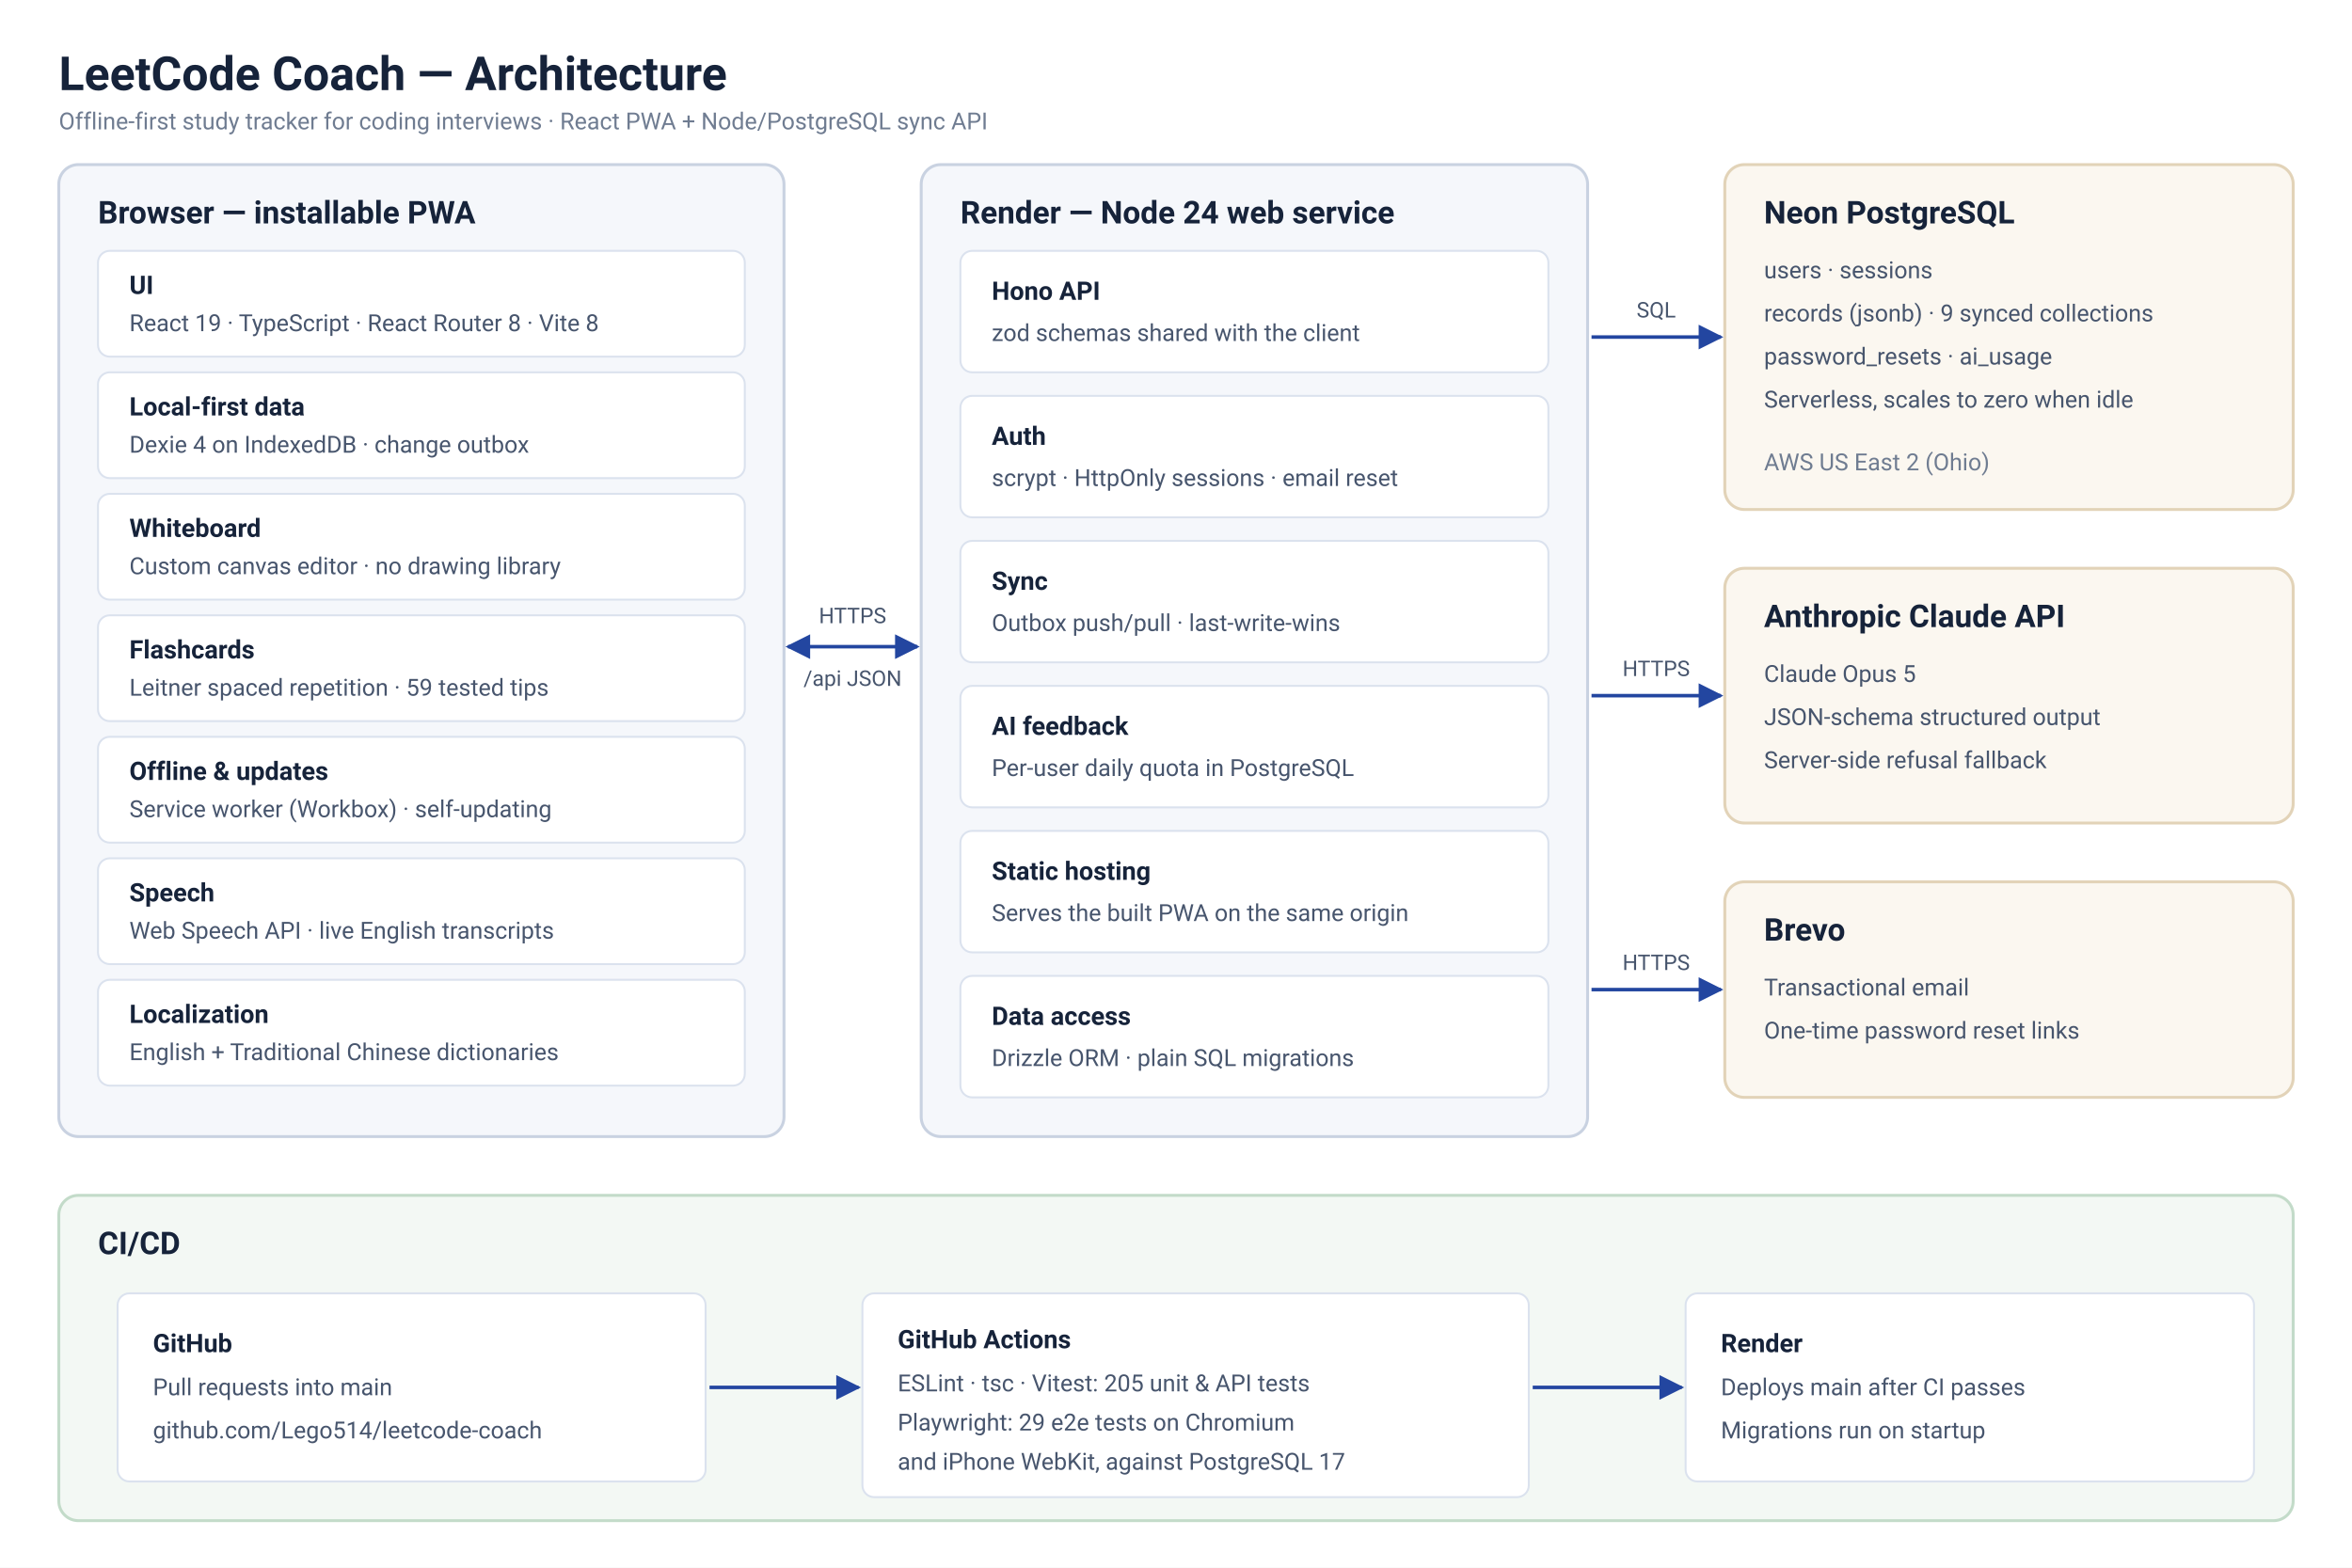
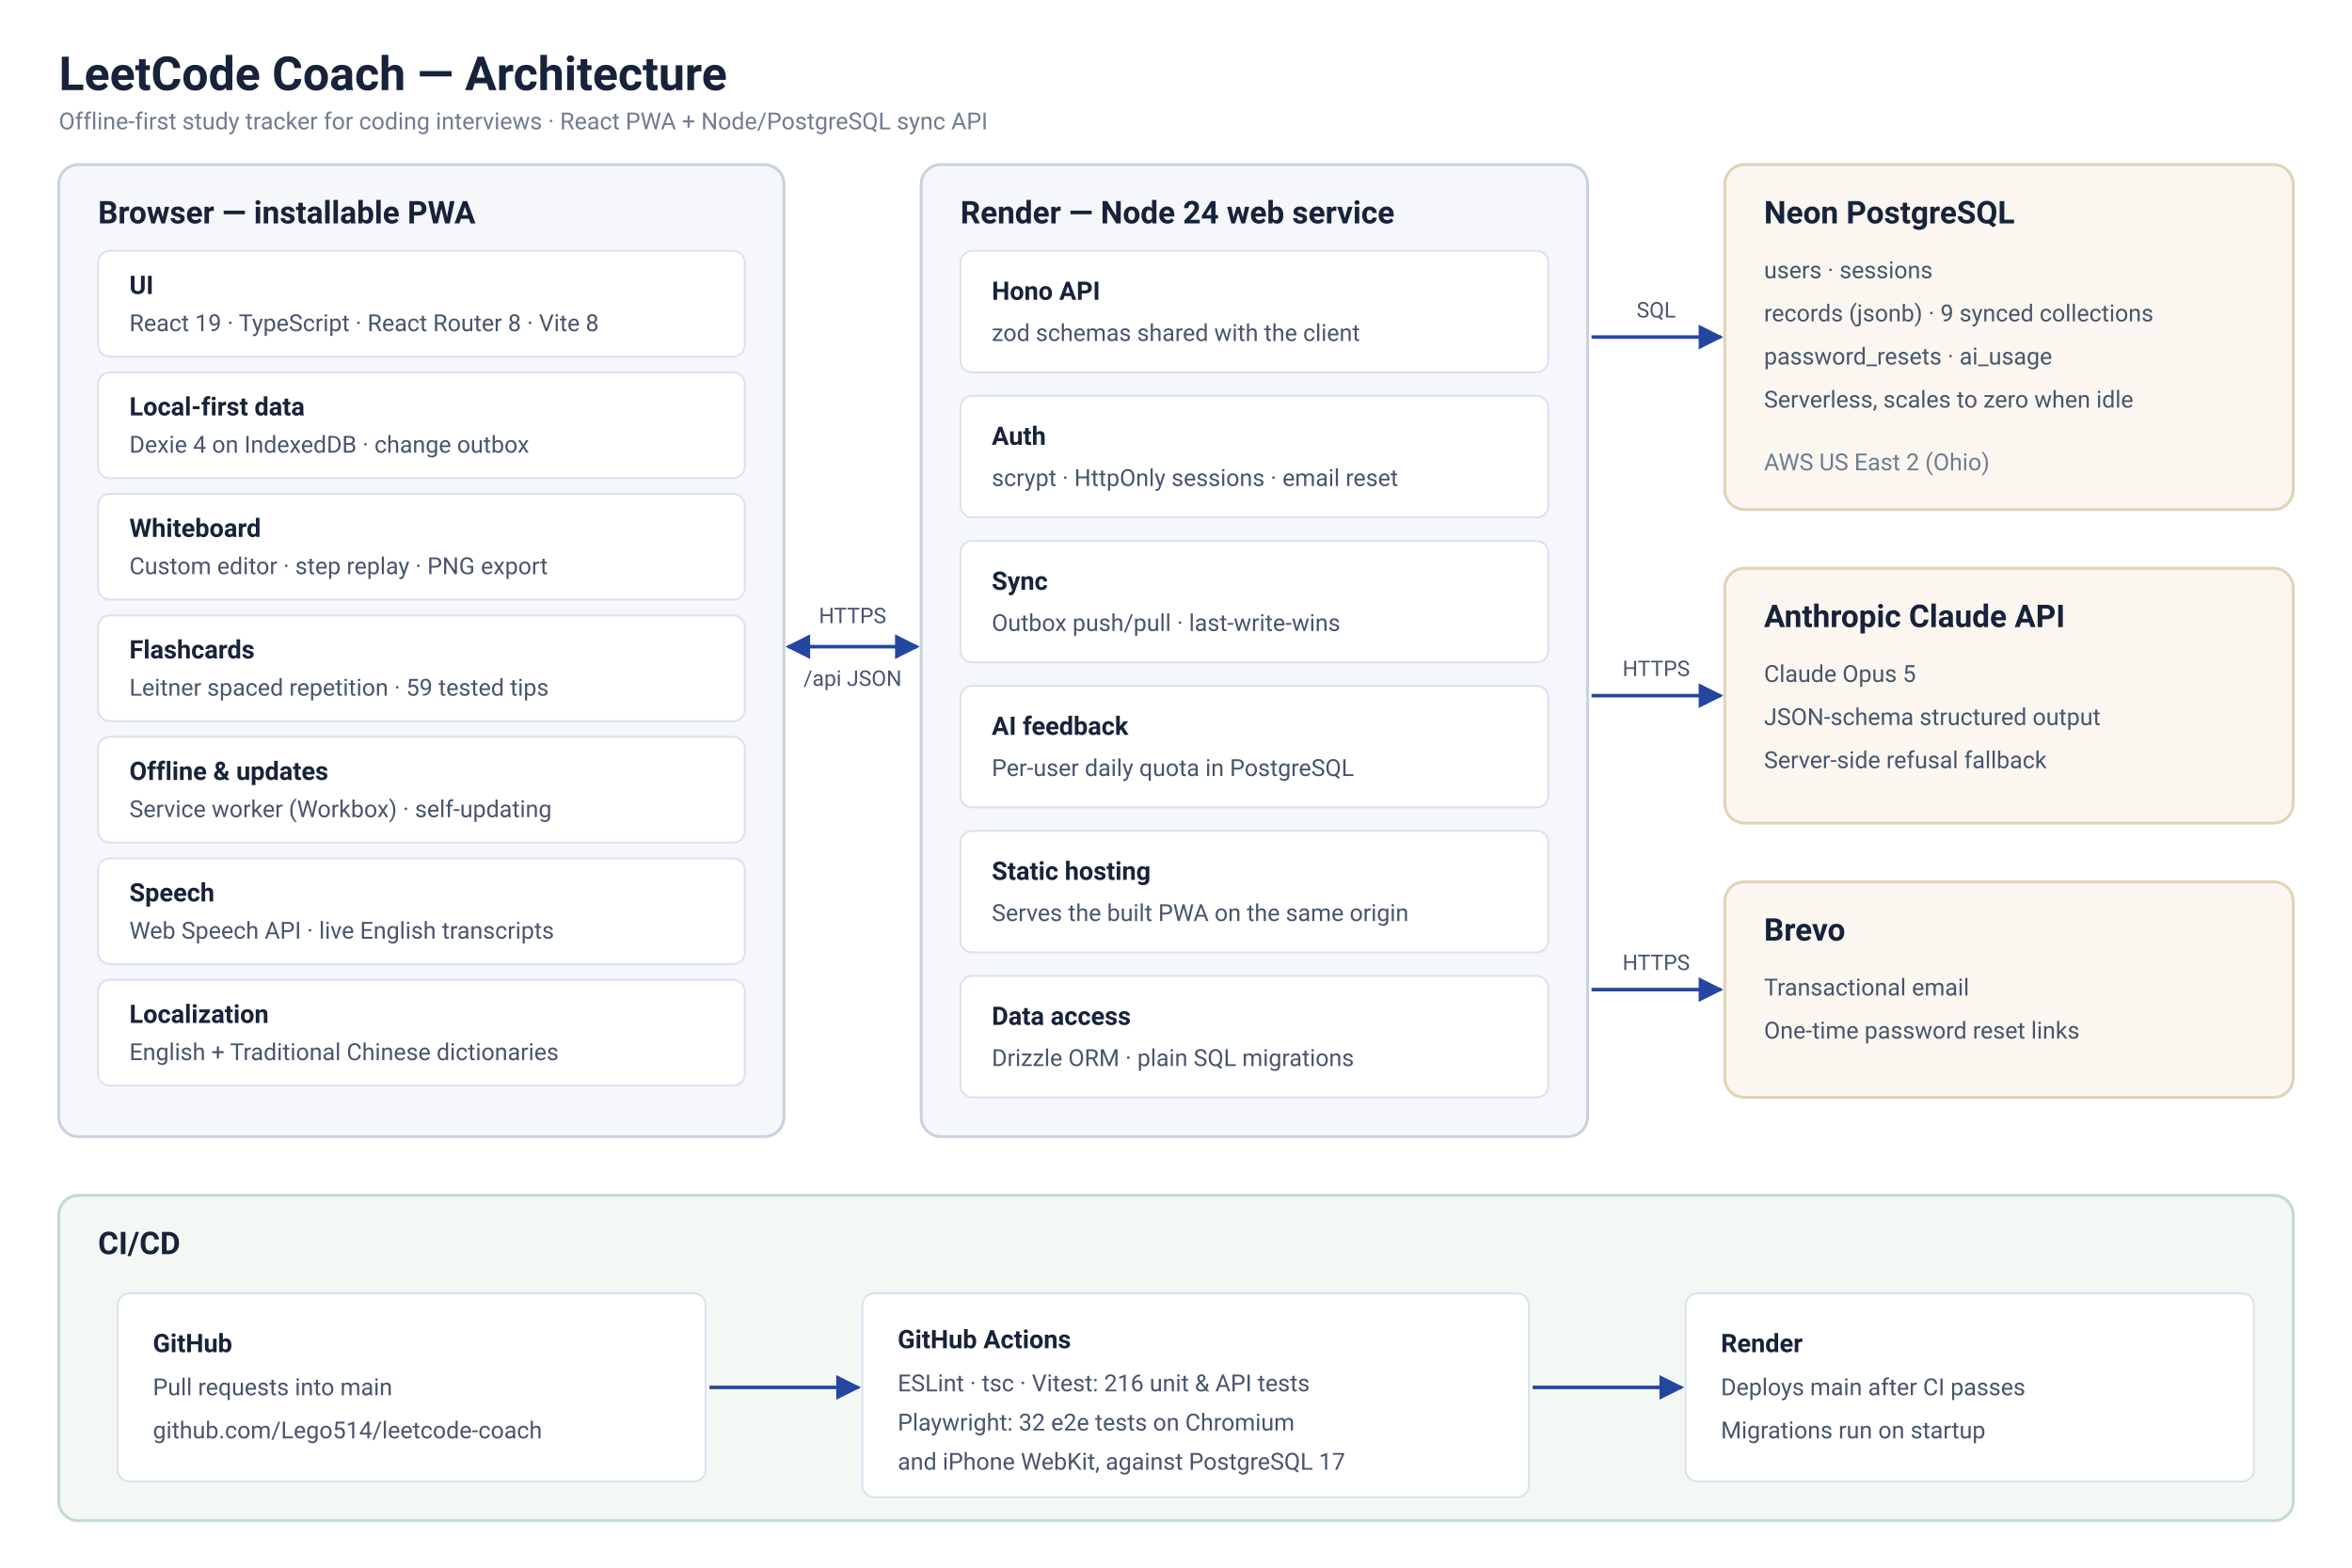
<svg xmlns="http://www.w3.org/2000/svg" viewBox="0 0 1200 800" width="1200" height="800" role="img" aria-labelledby="title desc" font-family="system-ui, -apple-system, 'Segoe UI', Roboto, sans-serif">
  <defs>
    <style>
      .bg { fill: #ffffff; }
      .panel { fill: #f5f7fb; stroke: #c9d2e1; stroke-width: 1.5; }
      .item { fill: #ffffff; stroke: #dbe2ee; stroke-width: 1; }
      .ext { fill: #fbf7f0; stroke: #e2d3b8; stroke-width: 1.5; }
      .ci { fill: #f3f8f4; stroke: #c3dbc9; stroke-width: 1.5; }
      .h1 { font-size: 24px; font-weight: 700; fill: #16233a; }
      .h2 { font-size: 16px; font-weight: 700; fill: #16233a; }
      .sub { font-size: 12px; fill: #6f7c91; }
      .t { font-size: 13px; font-weight: 600; fill: #16233a; }
      .d { font-size: 12px; fill: #47556d; }
      .label { font-size: 11px; fill: #47556d; }
      .wire { stroke: #2346a0; stroke-width: 1.8; fill: none; }
      .head { fill: #2346a0; }
      @media (prefers-color-scheme: dark) {
        .bg { fill: #0d1626; }
        .panel { fill: #131f34; stroke: #2b3a55; }
        .item { fill: #0f1a2d; stroke: #25344e; }
        .ext { fill: #1f1a12; stroke: #4d3f28; }
        .ci { fill: #12211a; stroke: #2b4a36; }
        .h1, .h2, .t { fill: #e8eef8; }
        .sub, .label { fill: #8593ab; }
        .d { fill: #b0bdd2; }
        .wire { stroke: #8fb0ff; }
        .head { fill: #8fb0ff; }
      }
    </style>
    <marker id="arrow" viewBox="0 0 10 10" refX="9" refY="5" markerWidth="7" markerHeight="7" orient="auto-start-reverse">
      <path class="head" d="M0,0 L10,5 L0,10 z" />
    </marker>
  </defs>
  <rect class="bg" x="0" y="0" width="1200" height="800" />
  <text class="h1" x="30" y="46">LeetCode Coach — Architecture</text>
  <text class="sub" x="30" y="66">Offline-first study tracker for coding interviews · React PWA + Node/PostgreSQL sync API</text>
  <rect class="panel" x="30" y="84" width="370" height="496" rx="10" />
  <text class="h2" x="50" y="114">Browser — installable PWA</text>
  <g>
    <rect class="item" x="50" y="128" width="330" height="54" rx="6" />
    <text class="t" x="66" y="150">UI</text>
    <text class="d" x="66" y="169">React 19 · TypeScript · React Router 8 · Vite 8</text>
    <rect class="item" x="50" y="190" width="330" height="54" rx="6" />
    <text class="t" x="66" y="212">Local-first data</text>
    <text class="d" x="66" y="231">Dexie 4 on IndexedDB · change outbox</text>
    <rect class="item" x="50" y="252" width="330" height="54" rx="6" />
    <text class="t" x="66" y="274">Whiteboard</text>
-     <text class="d" x="66" y="293">Custom canvas editor · no drawing library</text>
+     <text class="d" x="66" y="293">Custom editor · step replay · PNG export</text>
    <rect class="item" x="50" y="314" width="330" height="54" rx="6" />
    <text class="t" x="66" y="336">Flashcards</text>
    <text class="d" x="66" y="355">Leitner spaced repetition · 59 tested tips</text>
    <rect class="item" x="50" y="376" width="330" height="54" rx="6" />
    <text class="t" x="66" y="398">Offline &amp; updates</text>
    <text class="d" x="66" y="417">Service worker (Workbox) · self-updating</text>
    <rect class="item" x="50" y="438" width="330" height="54" rx="6" />
    <text class="t" x="66" y="460">Speech</text>
    <text class="d" x="66" y="479">Web Speech API · live English transcripts</text>
    <rect class="item" x="50" y="500" width="330" height="54" rx="6" />
    <text class="t" x="66" y="522">Localization</text>
    <text class="d" x="66" y="541">English + Traditional Chinese dictionaries</text>
  </g>
  <rect class="panel" x="470" y="84" width="340" height="496" rx="10" />
  <text class="h2" x="490" y="114">Render — Node 24 web service</text>
  <g>
    <rect class="item" x="490" y="128" width="300" height="62" rx="6" />
    <text class="t" x="506" y="153">Hono API</text>
    <text class="d" x="506" y="174">zod schemas shared with the client</text>
    <rect class="item" x="490" y="202" width="300" height="62" rx="6" />
    <text class="t" x="506" y="227">Auth</text>
    <text class="d" x="506" y="248">scrypt · HttpOnly sessions · email reset</text>
    <rect class="item" x="490" y="276" width="300" height="62" rx="6" />
    <text class="t" x="506" y="301">Sync</text>
    <text class="d" x="506" y="322">Outbox push/pull · last-write-wins</text>
    <rect class="item" x="490" y="350" width="300" height="62" rx="6" />
    <text class="t" x="506" y="375">AI feedback</text>
    <text class="d" x="506" y="396">Per-user daily quota in PostgreSQL</text>
    <rect class="item" x="490" y="424" width="300" height="62" rx="6" />
    <text class="t" x="506" y="449">Static hosting</text>
    <text class="d" x="506" y="470">Serves the built PWA on the same origin</text>
    <rect class="item" x="490" y="498" width="300" height="62" rx="6" />
    <text class="t" x="506" y="523">Data access</text>
    <text class="d" x="506" y="544">Drizzle ORM · plain SQL migrations</text>
  </g>
  <rect class="ext" x="880" y="84" width="290" height="176" rx="10" />
  <text class="h2" x="900" y="114">Neon PostgreSQL</text>
  <text class="d" x="900" y="142">users · sessions</text>
  <text class="d" x="900" y="164">records (jsonb) · 9 synced collections</text>
  <text class="d" x="900" y="186">password_resets · ai_usage</text>
  <text class="d" x="900" y="208">Serverless, scales to zero when idle</text>
  <text class="sub" x="900" y="240">AWS US East 2 (Ohio)</text>
  <rect class="ext" x="880" y="290" width="290" height="130" rx="10" />
  <text class="h2" x="900" y="320">Anthropic Claude API</text>
  <text class="d" x="900" y="348">Claude Opus 5</text>
  <text class="d" x="900" y="370">JSON-schema structured output</text>
  <text class="d" x="900" y="392">Server-side refusal fallback</text>
  <rect class="ext" x="880" y="450" width="290" height="110" rx="10" />
  <text class="h2" x="900" y="480">Brevo</text>
  <text class="d" x="900" y="508">Transactional email</text>
  <text class="d" x="900" y="530">One-time password reset links</text>
  <line class="wire" x1="402" y1="330" x2="468" y2="330" marker-start="url(#arrow)" marker-end="url(#arrow)" />
  <text class="label" x="435" y="318" text-anchor="middle">HTTPS</text>
  <text class="label" x="435" y="350" text-anchor="middle">/api JSON</text>
  <line class="wire" x1="812" y1="172" x2="878" y2="172" marker-end="url(#arrow)" />
  <text class="label" x="845" y="162" text-anchor="middle">SQL</text>
  <line class="wire" x1="812" y1="355" x2="878" y2="355" marker-end="url(#arrow)" />
  <text class="label" x="845" y="345" text-anchor="middle">HTTPS</text>
  <line class="wire" x1="812" y1="505" x2="878" y2="505" marker-end="url(#arrow)" />
  <text class="label" x="845" y="495" text-anchor="middle">HTTPS</text>
  <rect class="ci" x="30" y="610" width="1140" height="166" rx="10" />
  <text class="h2" x="50" y="640">CI/CD</text>
  <rect class="item" x="60" y="660" width="300" height="96" rx="6" />
  <text class="t" x="78" y="690">GitHub</text>
  <text class="d" x="78" y="712">Pull requests into main</text>
  <text class="d" x="78" y="734">github.com/Lego514/leetcode-coach</text>
  <rect class="item" x="440" y="660" width="340" height="104" rx="6" />
  <text class="t" x="458" y="688">GitHub Actions</text>
-   <text class="d" x="458" y="710">ESLint · tsc · Vitest: 205 unit &amp; API tests</text>
-   <text class="d" x="458" y="730">Playwright: 29 e2e tests on Chromium</text>
+   <text class="d" x="458" y="710">ESLint · tsc · Vitest: 216 unit &amp; API tests</text>
+   <text class="d" x="458" y="730">Playwright: 32 e2e tests on Chromium</text>
  <text class="d" x="458" y="750">and iPhone WebKit, against PostgreSQL 17</text>
  <rect class="item" x="860" y="660" width="290" height="96" rx="6" />
  <text class="t" x="878" y="690">Render</text>
  <text class="d" x="878" y="712">Deploys main after CI passes</text>
  <text class="d" x="878" y="734">Migrations run on startup</text>
  <line class="wire" x1="362" y1="708" x2="438" y2="708" marker-end="url(#arrow)" />
  <line class="wire" x1="782" y1="708" x2="858" y2="708" marker-end="url(#arrow)" />
</svg>
